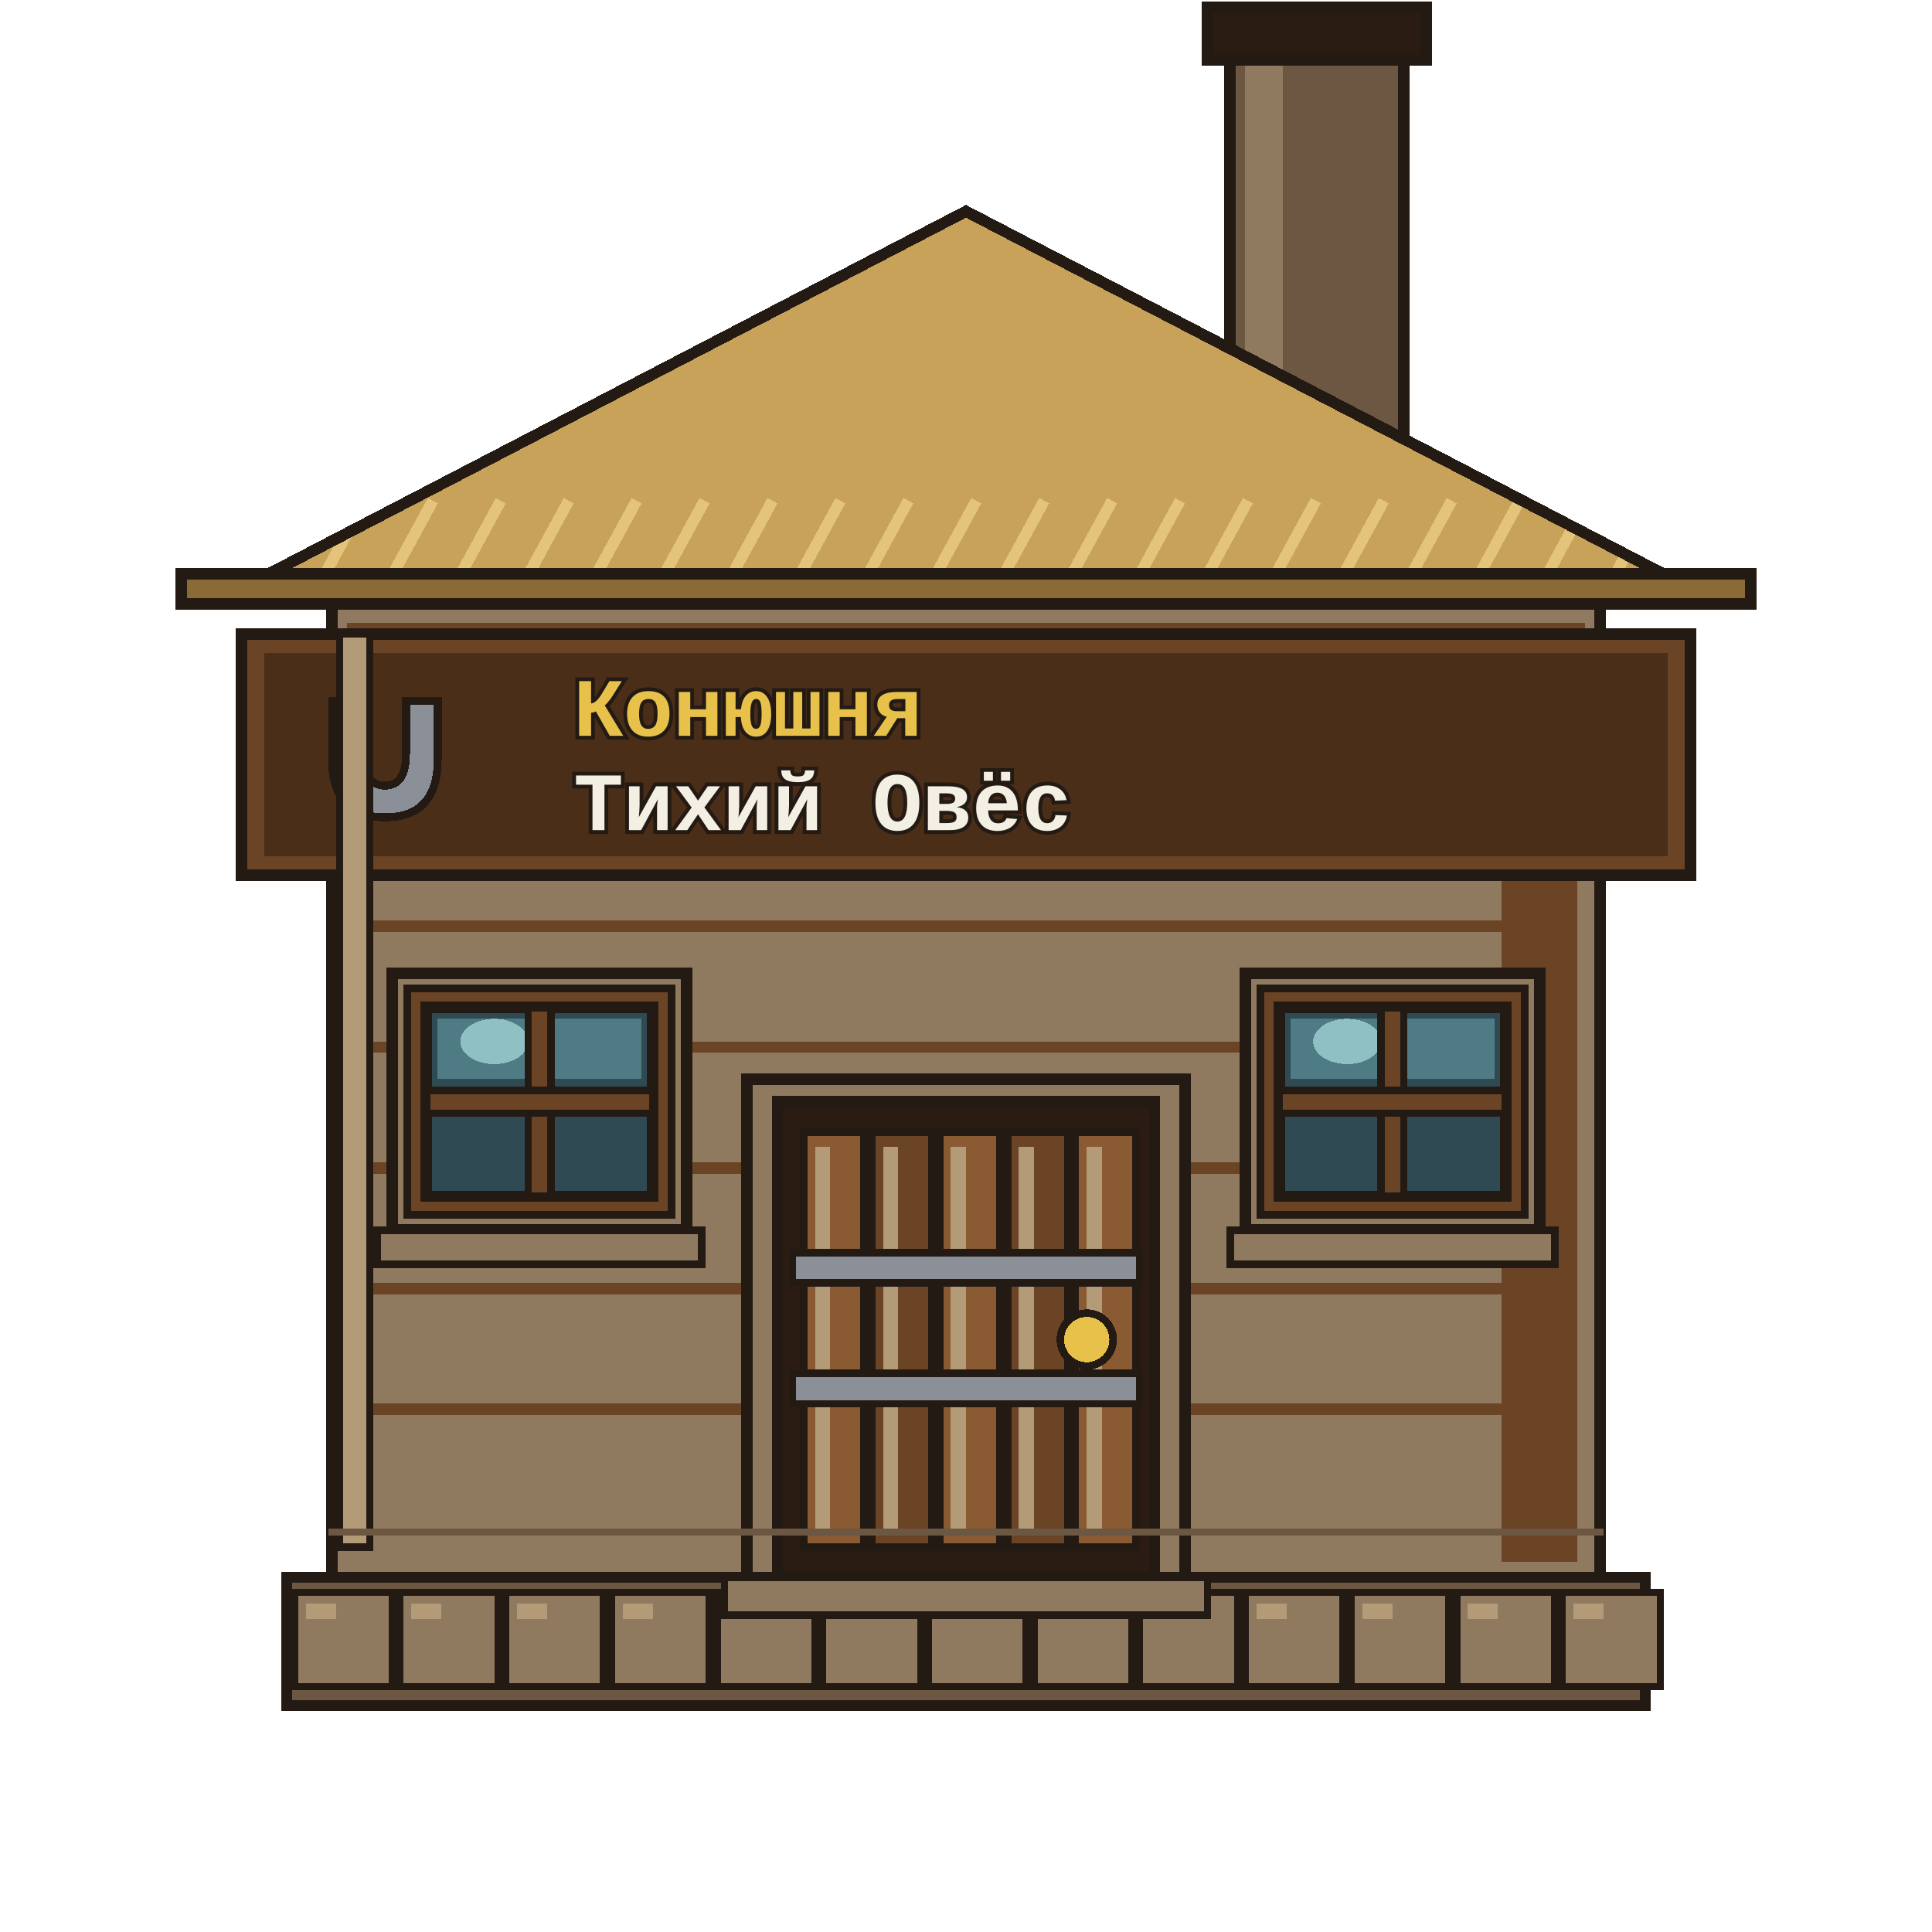
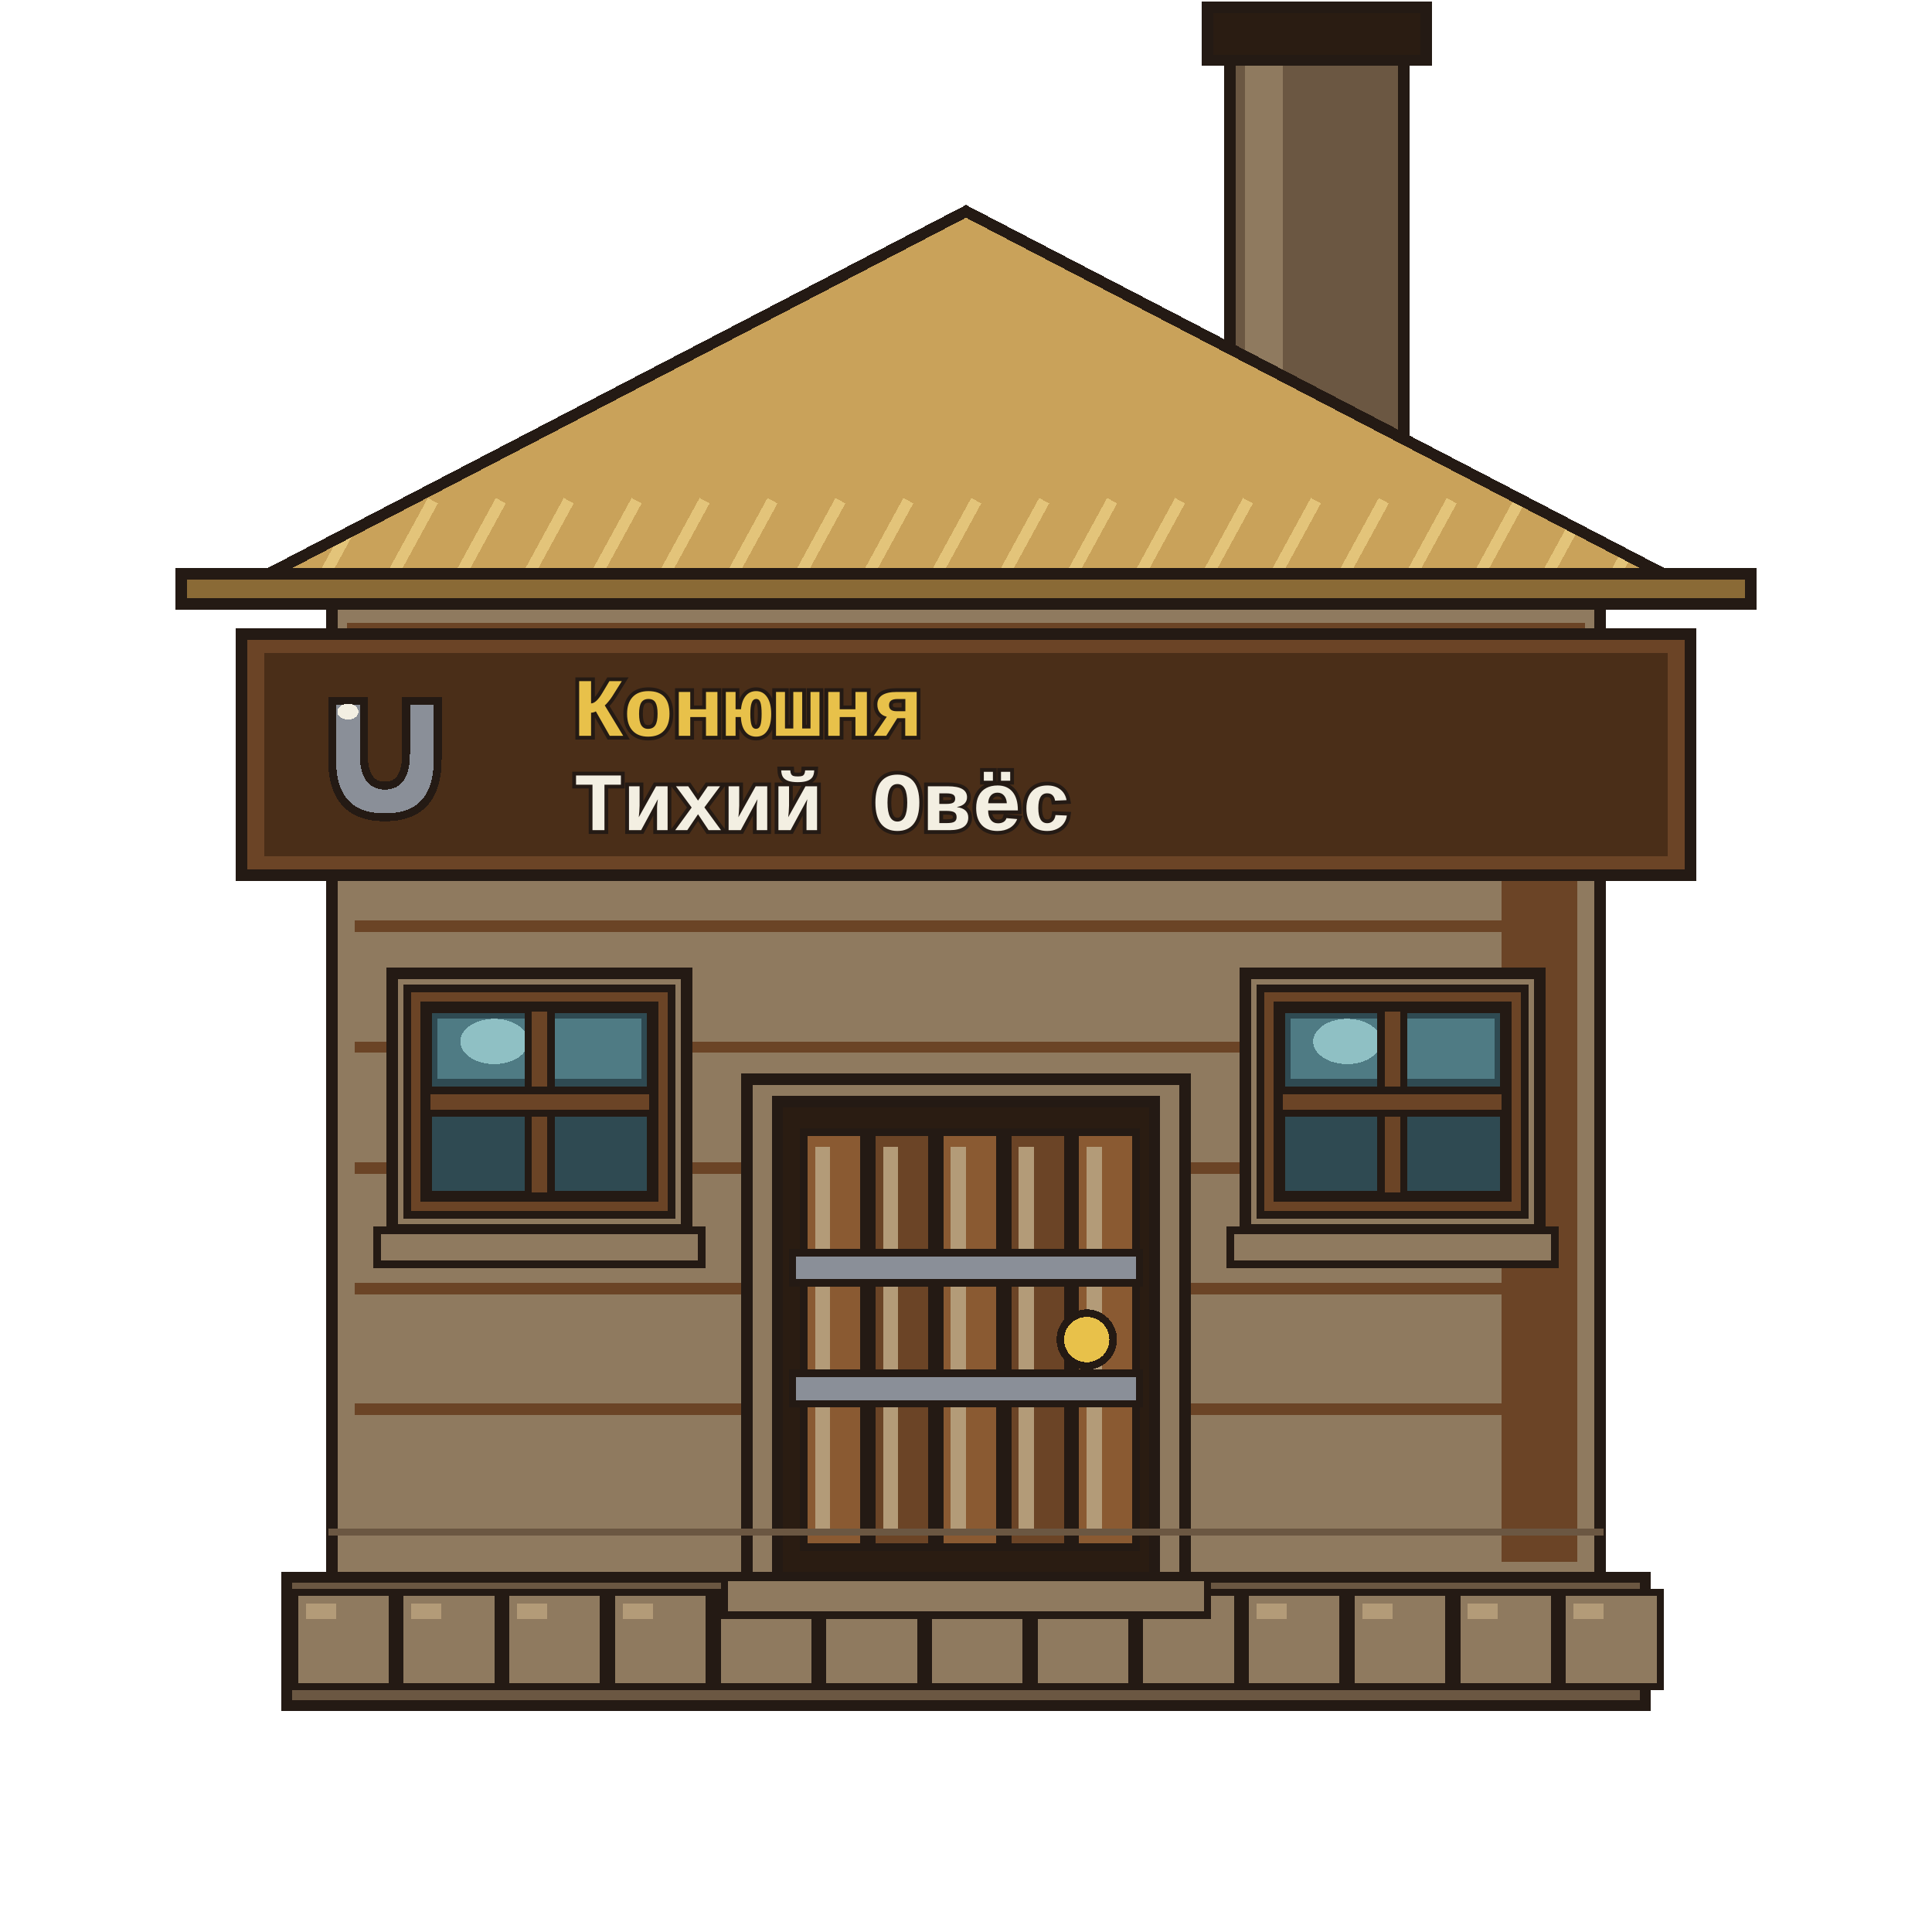
<svg xmlns="http://www.w3.org/2000/svg" viewBox="0 0 512 512" shape-rendering="crispEdges">
  <g id="chimney">
    <path d="M326 8 H372 V120 H326Z" fill="#6b5742" stroke="#241a14" stroke-width="3" stroke-linejoin="miter" stroke-linecap="square" />
    <path d="M330 12 H340 V116 H330Z" fill="#8f7a5f" stroke="none" />
    <path d="M320 2 H378 V16 H320Z" fill="#2a1c12" stroke="#241a14" stroke-width="3" stroke-linejoin="miter" stroke-linecap="square" />
  </g>
  <g id="base">
    <path d="M76 418 H436 V452 H76Z" fill="#6b5742" stroke="#241a14" stroke-width="3" stroke-linejoin="miter" stroke-linecap="square" />
    <path d="M78 422 H104 V447 H78Z" fill="#8f7a5f" stroke="#241a14" stroke-width="2" stroke-linejoin="miter" stroke-linecap="square" />
    <path d="M81 425 H89 V429 H81Z" fill="#b39b78" stroke="none" />
    <path d="M106 422 H132 V447 H106Z" fill="#8f7a5f" stroke="#241a14" stroke-width="2" stroke-linejoin="miter" stroke-linecap="square" />
    <path d="M109 425 H117 V429 H109Z" fill="#b39b78" stroke="none" />
    <path d="M134 422 H160 V447 H134Z" fill="#8f7a5f" stroke="#241a14" stroke-width="2" stroke-linejoin="miter" stroke-linecap="square" />
    <path d="M137 425 H145 V429 H137Z" fill="#b39b78" stroke="none" />
    <path d="M162 422 H188 V447 H162Z" fill="#8f7a5f" stroke="#241a14" stroke-width="2" stroke-linejoin="miter" stroke-linecap="square" />
    <path d="M165 425 H173 V429 H165Z" fill="#b39b78" stroke="none" />
    <path d="M190 422 H216 V447 H190Z" fill="#8f7a5f" stroke="#241a14" stroke-width="2" stroke-linejoin="miter" stroke-linecap="square" />
    <path d="M193 425 H201 V429 H193Z" fill="#b39b78" stroke="none" />
    <path d="M218 422 H244 V447 H218Z" fill="#8f7a5f" stroke="#241a14" stroke-width="2" stroke-linejoin="miter" stroke-linecap="square" />
    <path d="M221 425 H229 V429 H221Z" fill="#b39b78" stroke="none" />
    <path d="M246 422 H272 V447 H246Z" fill="#8f7a5f" stroke="#241a14" stroke-width="2" stroke-linejoin="miter" stroke-linecap="square" />
    <path d="M249 425 H257 V429 H249Z" fill="#b39b78" stroke="none" />
    <path d="M274 422 H300 V447 H274Z" fill="#8f7a5f" stroke="#241a14" stroke-width="2" stroke-linejoin="miter" stroke-linecap="square" />
    <path d="M277 425 H285 V429 H277Z" fill="#b39b78" stroke="none" />
    <path d="M302 422 H328 V447 H302Z" fill="#8f7a5f" stroke="#241a14" stroke-width="2" stroke-linejoin="miter" stroke-linecap="square" />
    <path d="M305 425 H313 V429 H305Z" fill="#b39b78" stroke="none" />
    <path d="M330 422 H356 V447 H330Z" fill="#8f7a5f" stroke="#241a14" stroke-width="2" stroke-linejoin="miter" stroke-linecap="square" />
    <path d="M333 425 H341 V429 H333Z" fill="#b39b78" stroke="none" />
    <path d="M358 422 H384 V447 H358Z" fill="#8f7a5f" stroke="#241a14" stroke-width="2" stroke-linejoin="miter" stroke-linecap="square" />
    <path d="M361 425 H369 V429 H361Z" fill="#b39b78" stroke="none" />
    <path d="M386 422 H412 V447 H386Z" fill="#8f7a5f" stroke="#241a14" stroke-width="2" stroke-linejoin="miter" stroke-linecap="square" />
    <path d="M389 425 H397 V429 H389Z" fill="#b39b78" stroke="none" />
    <path d="M414 422 H440 V447 H414Z" fill="#8f7a5f" stroke="#241a14" stroke-width="2" stroke-linejoin="miter" stroke-linecap="square" />
    <path d="M417 425 H425 V429 H417Z" fill="#b39b78" stroke="none" />
  </g>
  <g id="wall">
    <path d="M88 160 H424 V418 H88Z" fill="#8f7a5f" stroke="#241a14" stroke-width="3" stroke-linejoin="miter" stroke-linecap="square" />
    <path d="M92 165 H420 V175 H92Z" fill="#6b4426" stroke="none" />
    <path d="M96 178 H416 V186 H96Z" fill="#8f7a5f" stroke="none" />
    <path d="M398 168 H418 V414 H398Z" fill="#6b4426" stroke="none" />
    <path d="M94 180 H418 V183 H94Z" fill="#6b4426" stroke="none" />
    <path d="M94 212 H418 V215 H94Z" fill="#6b4426" stroke="none" />
    <path d="M94 244 H418 V247 H94Z" fill="#6b4426" stroke="none" />
    <path d="M94 276 H418 V279 H94Z" fill="#6b4426" stroke="none" />
    <path d="M94 308 H418 V311 H94Z" fill="#6b4426" stroke="none" />
    <path d="M94 340 H418 V343 H94Z" fill="#6b4426" stroke="none" />
    <path d="M94 372 H418 V375 H94Z" fill="#6b4426" stroke="none" />
  </g>
  <g id="roof">
    <defs>
      <clipPath id="roofClip">
        <path d="M56 160 L256 56 L456 160Z" />
      </clipPath>
    </defs>
    <path d="M56 160 L256 56 L456 160Z" fill="#c9a25a" stroke="#241a14" stroke-width="3" stroke-linejoin="miter" />
    <g clip-path="url(#roofClip)">
      <path d="M48 156 L60 134" fill="none" stroke="#e3c47a" stroke-width="3" stroke-linecap="square" />
      <path d="M66 156 L78 134" fill="none" stroke="#e3c47a" stroke-width="3" stroke-linecap="square" />
      <path d="M84 156 L96 134" fill="none" stroke="#e3c47a" stroke-width="3" stroke-linecap="square" />
      <path d="M102 156 L114 134" fill="none" stroke="#e3c47a" stroke-width="3" stroke-linecap="square" />
      <path d="M120 156 L132 134" fill="none" stroke="#e3c47a" stroke-width="3" stroke-linecap="square" />
      <path d="M138 156 L150 134" fill="none" stroke="#e3c47a" stroke-width="3" stroke-linecap="square" />
      <path d="M156 156 L168 134" fill="none" stroke="#e3c47a" stroke-width="3" stroke-linecap="square" />
      <path d="M174 156 L186 134" fill="none" stroke="#e3c47a" stroke-width="3" stroke-linecap="square" />
      <path d="M192 156 L204 134" fill="none" stroke="#e3c47a" stroke-width="3" stroke-linecap="square" />
      <path d="M210 156 L222 134" fill="none" stroke="#e3c47a" stroke-width="3" stroke-linecap="square" />
      <path d="M228 156 L240 134" fill="none" stroke="#e3c47a" stroke-width="3" stroke-linecap="square" />
      <path d="M246 156 L258 134" fill="none" stroke="#e3c47a" stroke-width="3" stroke-linecap="square" />
      <path d="M264 156 L276 134" fill="none" stroke="#e3c47a" stroke-width="3" stroke-linecap="square" />
      <path d="M282 156 L294 134" fill="none" stroke="#e3c47a" stroke-width="3" stroke-linecap="square" />
      <path d="M300 156 L312 134" fill="none" stroke="#e3c47a" stroke-width="3" stroke-linecap="square" />
      <path d="M318 156 L330 134" fill="none" stroke="#e3c47a" stroke-width="3" stroke-linecap="square" />
      <path d="M336 156 L348 134" fill="none" stroke="#e3c47a" stroke-width="3" stroke-linecap="square" />
      <path d="M354 156 L366 134" fill="none" stroke="#e3c47a" stroke-width="3" stroke-linecap="square" />
      <path d="M372 156 L384 134" fill="none" stroke="#e3c47a" stroke-width="3" stroke-linecap="square" />
      <path d="M390 156 L402 134" fill="none" stroke="#e3c47a" stroke-width="3" stroke-linecap="square" />
      <path d="M408 156 L420 134" fill="none" stroke="#e3c47a" stroke-width="3" stroke-linecap="square" />
      <path d="M426 156 L438 134" fill="none" stroke="#e3c47a" stroke-width="3" stroke-linecap="square" />
      <path d="M444 156 L456 134" fill="none" stroke="#e3c47a" stroke-width="3" stroke-linecap="square" />
      <path d="M462 156 L474 134" fill="none" stroke="#e3c47a" stroke-width="3" stroke-linecap="square" />
    </g>
    <path d="M56 160 L256 56 L456 160Z" fill="none" stroke="#241a14" stroke-width="3" stroke-linejoin="miter" />
    <path d="M48 152 H464 V160 H48Z" fill="#8a6a36" stroke="#241a14" stroke-width="3" stroke-linejoin="miter" stroke-linecap="square" />
  </g>
  <g id="sign" data-sign-name="Конюшня «Тихий Овёс»" data-sign-type="Конюшня" data-sign-shop="Тихий Овёс">
    <path id="signBoard" d="M64 168 H448 V232 H64Z" fill="#6b4426" stroke="#241a14" stroke-width="3" stroke-linejoin="miter" stroke-linecap="square" />
    <path d="M70 173 H442 V227 H70Z" fill="#4a2e18" stroke="none" />
    <g transform="translate(74 176) scale(0.7)" data-sign="horseshoe">
      <path d="M20 14 V36 Q20 58 40 58 Q60 58 60 36 V14 H48 V34 Q48 46 40 46 Q32 46 32 34 V14Z" fill="#8a8f98" stroke="#241a14" stroke-width="3" stroke-linejoin="miter" />
      <ellipse cx="26" cy="18" rx="4" ry="3" fill="#f3efe2" stroke="none" />
    </g>
    <text data-line="type" x="152" y="195" font-family="'Courier New', monospace" font-size="22" font-weight="700" fill="#e8c14a" stroke="#241a14" stroke-width="2" paint-order="stroke" text-rendering="geometricPrecision" textLength="95.5" lengthAdjust="spacingAndGlyphs">Конюшня</text>
    <text data-line="shop" x="152" y="220" font-family="'Courier New', monospace" font-size="22" font-weight="700" fill="#f3efe2" stroke="#241a14" stroke-width="2" paint-order="stroke" text-rendering="geometricPrecision" textLength="136.4" lengthAdjust="spacingAndGlyphs">Тихий Овёс</text>
  </g>
  <g id="window">
    <path d="M104 258 H182 V326 H104Z" fill="#8f7a5f" stroke="#241a14" stroke-width="3" stroke-linejoin="miter" stroke-linecap="square" />
    <path d="M108 262 H178 V322 H108Z" fill="#6b4426" stroke="#241a14" stroke-width="2" stroke-linejoin="miter" stroke-linecap="square" />
    <path d="M113 267 H173 V317 H113Z" fill="#2f4a52" stroke="#241a14" stroke-width="3" stroke-linejoin="miter" stroke-linecap="square" />
    <path d="M116 270 H139 V286 H116Z" fill="#4f7b84" stroke="none" />
    <path d="M147 270 H170 V286 H147Z" fill="#4f7b84" stroke="none" />
    <ellipse cx="131" cy="276" rx="9" ry="6" fill="#8fc0c4" stroke="none" />
    <path d="M140 267 H146 V317 H140Z" fill="#6b4426" stroke="#241a14" stroke-width="2" stroke-linejoin="miter" stroke-linecap="square" />
    <path d="M113 289 H173 V295 H113Z" fill="#6b4426" stroke="#241a14" stroke-width="2" stroke-linejoin="miter" stroke-linecap="square" />
    <path d="M100 326 H186 V335 H100Z" fill="#8f7a5f" stroke="#241a14" stroke-width="2" stroke-linejoin="miter" stroke-linecap="square" />
    <path d="M330 258 H408 V326 H330Z" fill="#8f7a5f" stroke="#241a14" stroke-width="3" stroke-linejoin="miter" stroke-linecap="square" />
    <path d="M334 262 H404 V322 H334Z" fill="#6b4426" stroke="#241a14" stroke-width="2" stroke-linejoin="miter" stroke-linecap="square" />
    <path d="M339 267 H399 V317 H339Z" fill="#2f4a52" stroke="#241a14" stroke-width="3" stroke-linejoin="miter" stroke-linecap="square" />
    <path d="M342 270 H365 V286 H342Z" fill="#4f7b84" stroke="none" />
    <path d="M373 270 H396 V286 H373Z" fill="#4f7b84" stroke="none" />
    <ellipse cx="357" cy="276" rx="9" ry="6" fill="#8fc0c4" stroke="none" />
    <path d="M366 267 H372 V317 H366Z" fill="#6b4426" stroke="#241a14" stroke-width="2" stroke-linejoin="miter" stroke-linecap="square" />
    <path d="M339 289 H399 V295 H339Z" fill="#6b4426" stroke="#241a14" stroke-width="2" stroke-linejoin="miter" stroke-linecap="square" />
    <path d="M326 326 H412 V335 H326Z" fill="#8f7a5f" stroke="#241a14" stroke-width="2" stroke-linejoin="miter" stroke-linecap="square" />
  </g>
  <g id="door">
    <path d="M198 286 H314 V418 H198Z" fill="#8f7a5f" stroke="#241a14" stroke-width="3" stroke-linejoin="miter" stroke-linecap="square" />
    <path d="M206 292 H306 V418 H206Z" fill="#2a1c12" stroke="#241a14" stroke-width="3" />
    <path d="M213 300 H229 V410 H213Z" fill="#8a5a32" stroke="#241a14" stroke-width="2" stroke-linejoin="miter" stroke-linecap="square" />
    <path d="M216 304 H220 V406 H216Z" fill="#b39b78" stroke="none" />
    <path d="M231 300 H247 V410 H231Z" fill="#6b4426" stroke="#241a14" stroke-width="2" stroke-linejoin="miter" stroke-linecap="square" />
    <path d="M234 304 H238 V406 H234Z" fill="#b39b78" stroke="none" />
    <path d="M249 300 H265 V410 H249Z" fill="#8a5a32" stroke="#241a14" stroke-width="2" stroke-linejoin="miter" stroke-linecap="square" />
    <path d="M252 304 H256 V406 H252Z" fill="#b39b78" stroke="none" />
    <path d="M267 300 H283 V410 H267Z" fill="#6b4426" stroke="#241a14" stroke-width="2" stroke-linejoin="miter" stroke-linecap="square" />
    <path d="M270 304 H274 V406 H270Z" fill="#b39b78" stroke="none" />
    <path d="M285 300 H301 V410 H285Z" fill="#8a5a32" stroke="#241a14" stroke-width="2" stroke-linejoin="miter" stroke-linecap="square" />
    <path d="M288 304 H292 V406 H288Z" fill="#b39b78" stroke="none" />
    <path d="M210 332 H302 V340 H210Z" fill="#8a8f98" stroke="#241a14" stroke-width="2" stroke-linejoin="miter" stroke-linecap="square" />
    <path d="M210 364 H302 V372 H210Z" fill="#8a8f98" stroke="#241a14" stroke-width="2" stroke-linejoin="miter" stroke-linecap="square" />
    <ellipse cx="288" cy="355" rx="7" ry="7" fill="#e8c14a" stroke="#241a14" stroke-width="2" />
    <path d="M192 418 H320 V428 H192Z" fill="#8f7a5f" stroke="#241a14" stroke-width="2" stroke-linejoin="miter" stroke-linecap="square" />
  </g>
  <g id="decor">
-     <path d="M90 168 H98 V410 H90Z" fill="#b39b78" stroke="#241a14" stroke-width="2" stroke-linejoin="miter" stroke-linecap="square" />
    <path d="M88 406 L424 406" fill="none" stroke="#6b5742" stroke-width="2" stroke-linecap="square" />
  </g>
</svg>
